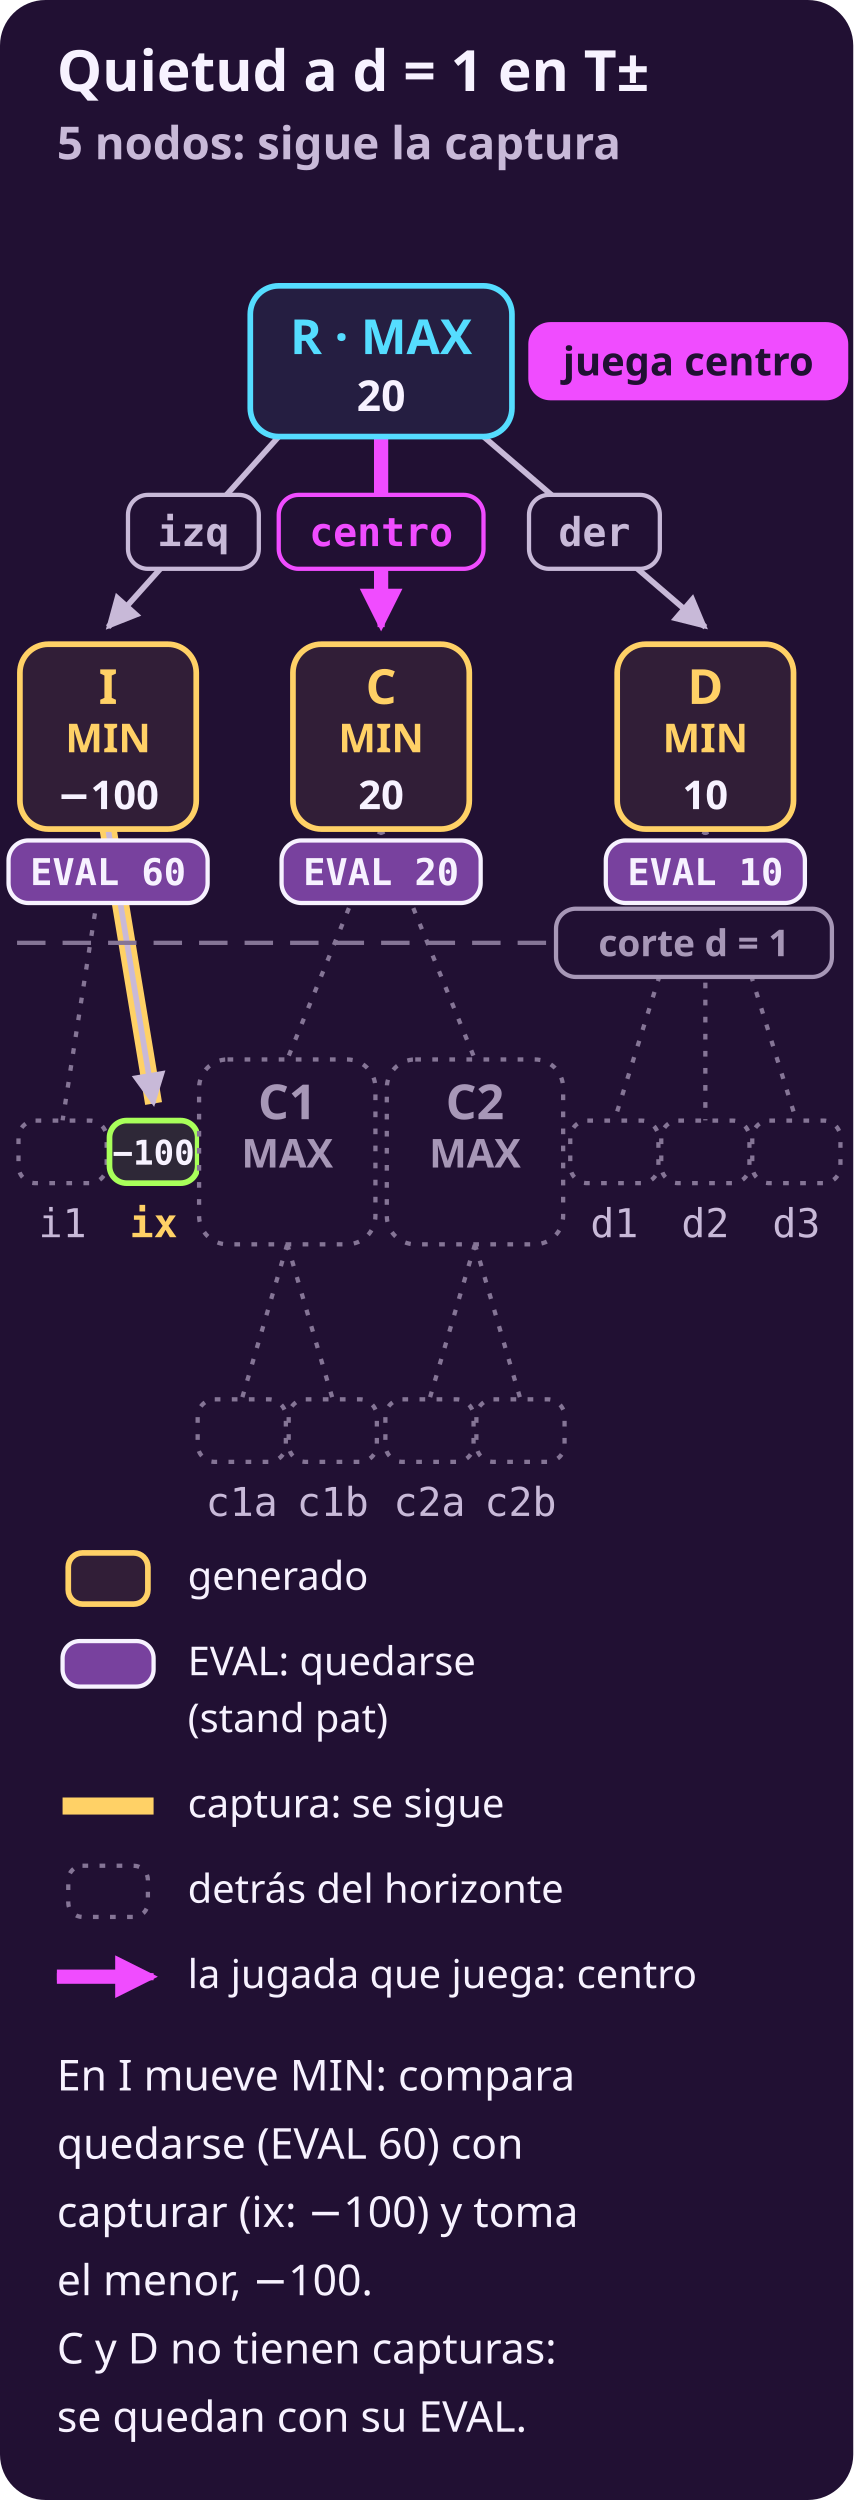
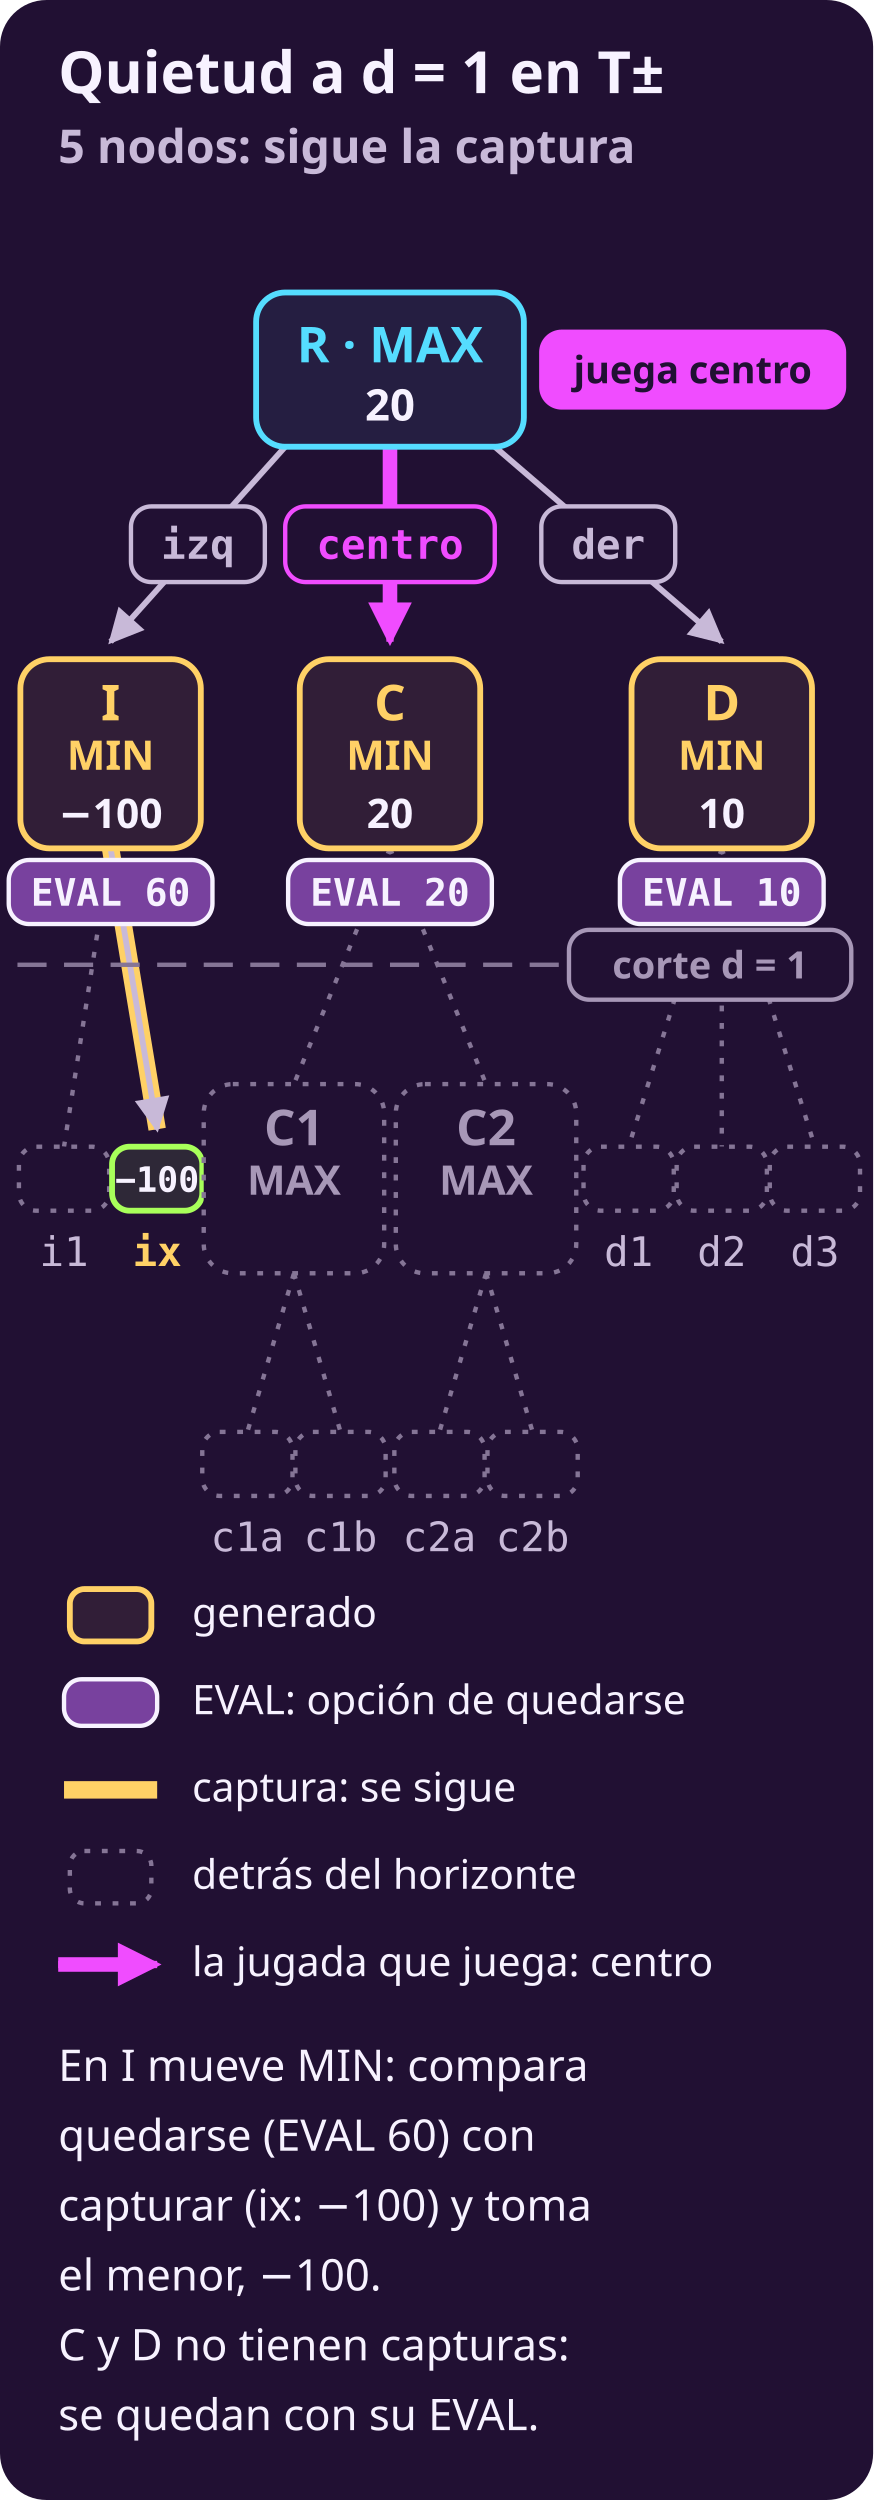
- <svg xmlns="http://www.w3.org/2000/svg" width="300" height="879" viewBox="0 0 300 879" role="img" aria-label="Búsqueda de quietud con corte a profundidad 1 en T±, finales en 100·U: genera 5 nodos, R, I, C, D y la captura ix. En I, que no está quieto, MIN compara quedarse con la EVAL, 60, con capturar, −100, y toma el menor: I vale −100. C y D no tienen capturas y valen su EVAL: izq −100, centro 20, der 10. Juega centro, con 20.">
-   <rect x="0" y="0" width="300" height="879" rx="16" fill="#211033" />
+ <svg xmlns="http://www.w3.org/2000/svg" width="300" height="859" viewBox="0 0 300 859" role="img" aria-label="Búsqueda de quietud con corte a profundidad 1 en T±, finales en 100·U: genera 5 nodos, R, I, C, D y la captura ix. En I, que no está quieto, MIN compara quedarse con la EVAL, 60, con capturar, −100, y toma el menor: I vale −100. C y D no tienen capturas y valen su EVAL: izq −100, centro 20, der 10. Juega centro, con 20.">
+   <rect x="0" y="0" width="300" height="859" rx="16" fill="#211033" />
  <defs>
    <marker id="p" viewBox="0 0 10 10" refX="9" refY="5" markerWidth="6" markerHeight="6" orient="auto-start-reverse">
      <path d="M 0 0 L 10 5 L 0 10 z" fill="#f04cff" />
    </marker>
    <marker id="s" viewBox="0 0 10 10" refX="9" refY="5" markerWidth="6" markerHeight="6" orient="auto-start-reverse">
      <path d="M 0 0 L 10 5 L 0 10 z" fill="#c8b9d8" />
    </marker>
  </defs>
  <text x="20" y="32" fill="#f7f2ff" font-family="system-ui, sans-serif" font-size="20" font-weight="700" text-anchor="start">Quietud a d = 1 en T±</text>
  <text x="20" y="56" fill="#c8b9d8" font-family="system-ui, sans-serif" font-size="16" font-weight="700" text-anchor="start">5 nodos: sigue la captura</text>
  <line x1="98" y1="153.5" x2="38" y2="220.5" stroke="#c8b9d8" stroke-width="2" marker-end="url(#s)" />
  <rect x="45.0" y="174.0" width="46" height="26" rx="7" fill="#211033" stroke="#c8b9d8" stroke-width="1.5" />
  <text x="68.0" y="192.0" fill="#c8b9d8" font-family="ui-monospace, SFMono-Regular, Menlo, monospace" font-size="14" font-weight="700" text-anchor="middle">izq</text>
  <line x1="38" y1="291.5" x2="22" y2="394" stroke="#857596" stroke-width="1.5" stroke-dasharray="2 4" />
  <line x1="38" y1="291.5" x2="54" y2="388" stroke="#ffd166" stroke-width="6" />
  <line x1="38" y1="291.5" x2="54" y2="388" stroke="#c8b9d8" stroke-width="2" marker-end="url(#s)" />
  <line x1="134" y1="153.5" x2="134.0" y2="212.46" stroke="#f04cff" stroke-width="5" />
  <line x1="134" y1="153.5" x2="134" y2="220.5" stroke="#f04cff" stroke-width="2.5" marker-end="url(#p)" />
  <rect x="98.0" y="174.0" width="72" height="26" rx="7" fill="#211033" stroke="#f04cff" stroke-width="1.5" />
  <text x="134.0" y="192.0" fill="#f04cff" font-family="ui-monospace, SFMono-Regular, Menlo, monospace" font-size="14" font-weight="700" text-anchor="middle">centro</text>
  <line x1="134" y1="291.5" x2="101" y2="372.5" stroke="#857596" stroke-width="1.5" stroke-dasharray="2 4" />
  <line x1="101" y1="437.5" x2="85" y2="492" stroke="#857596" stroke-width="1.5" stroke-dasharray="2 4" />
  <line x1="101" y1="437.5" x2="117" y2="492" stroke="#857596" stroke-width="1.5" stroke-dasharray="2 4" />
  <line x1="134" y1="291.5" x2="167" y2="372.5" stroke="#857596" stroke-width="1.5" stroke-dasharray="2 4" />
  <line x1="167" y1="437.5" x2="151" y2="492" stroke="#857596" stroke-width="1.5" stroke-dasharray="2 4" />
  <line x1="167" y1="437.5" x2="183" y2="492" stroke="#857596" stroke-width="1.5" stroke-dasharray="2 4" />
  <line x1="170" y1="153.5" x2="248" y2="220.5" stroke="#c8b9d8" stroke-width="2" marker-end="url(#s)" />
  <rect x="186.0" y="174.0" width="46" height="26" rx="7" fill="#211033" stroke="#c8b9d8" stroke-width="1.5" />
  <text x="209.0" y="192.0" fill="#c8b9d8" font-family="ui-monospace, SFMono-Regular, Menlo, monospace" font-size="14" font-weight="700" text-anchor="middle">der</text>
  <line x1="248" y1="291.5" x2="216" y2="394" stroke="#857596" stroke-width="1.5" stroke-dasharray="2 4" />
  <line x1="248" y1="291.5" x2="248" y2="394" stroke="#857596" stroke-width="1.5" stroke-dasharray="2 4" />
  <line x1="248" y1="291.5" x2="280" y2="394" stroke="#857596" stroke-width="1.5" stroke-dasharray="2 4" />
  <line x1="6" y1="331.5" x2="294" y2="331.5" stroke="#857596" stroke-width="1.5" stroke-dasharray="10 6" />
  <rect x="195.5" y="319.5" width="97" height="24" rx="7" fill="#211033" stroke="#a797b7" stroke-width="1.5" />
  <text x="244" y="336.2" fill="#a797b7" font-family="system-ui, sans-serif" font-size="13" font-weight="700" text-anchor="middle">corte d = 1</text>
  <rect x="88.0" y="100.5" width="92" height="53" rx="10" fill="#251e41" stroke="#55ddff" stroke-width="2" />
  <text x="134" y="124.5" fill="#55ddff" font-family="system-ui, sans-serif" font-size="17" font-weight="700" text-anchor="middle">R · MAX</text>
  <text x="134" y="144.5" fill="#f7f2ff" font-family="system-ui, sans-serif" font-size="15" font-weight="700" text-anchor="middle">20</text>
-   <rect x="186.5" y="114.0" width="111" height="26" rx="7" fill="#f04cff" stroke="#f04cff" stroke-width="1.5" />
-   <text x="242" y="132.0" fill="#211033" font-family="system-ui, sans-serif" font-size="14" font-weight="700" text-anchor="middle">juega centro</text>
+   <rect x="186.0" y="114.0" width="104" height="26" rx="7" fill="#f04cff" stroke="#f04cff" stroke-width="1.5" />
+   <text x="238.0" y="131.7" fill="#211033" font-family="system-ui, sans-serif" font-size="13" font-weight="700" text-anchor="middle">juega centro</text>
  <rect x="7.0" y="226.5" width="62" height="65" rx="10" fill="#311e37" stroke="#ffd166" stroke-width="2" />
  <text x="38" y="247.5" fill="#ffd166" font-family="system-ui, sans-serif" font-size="17" font-weight="700" text-anchor="middle">I</text>
  <text x="38" y="264.5" fill="#ffd166" font-family="system-ui, sans-serif" font-size="14" font-weight="700" text-anchor="middle">MIN</text>
  <text x="38" y="284.5" fill="#f7f2ff" font-family="system-ui, sans-serif" font-size="14" font-weight="700" text-anchor="middle">−100</text>
  <rect x="3.0" y="295.5" width="70" height="22" rx="7" fill="#78419e" stroke="#f7f2ff" stroke-width="1.5" />
  <text x="38" y="311.2" fill="#f7f2ff" font-family="ui-monospace, SFMono-Regular, Menlo, monospace" font-size="13" font-weight="700" text-anchor="middle">EVAL 60</text>
  <rect x="6.5" y="394.0" width="31" height="22" rx="6" fill="#211033" stroke="#857596" stroke-width="1.5" stroke-dasharray="2 4" />
  <text x="22" y="435" fill="#c8b9d8" font-family="ui-monospace, SFMono-Regular, Menlo, monospace" font-size="14" font-weight="normal" text-anchor="middle">i1</text>
  <rect x="38.5" y="394.0" width="31" height="22" rx="6" fill="#2e2837" stroke="#a8ff5a" stroke-width="2" />
-   <text x="54" y="409.5" fill="#f7f2ff" font-family="ui-monospace, SFMono-Regular, Menlo, monospace" font-size="12" font-weight="700" text-anchor="middle">−100</text>
+   <text textLength="25" lengthAdjust="spacingAndGlyphs" x="54" y="409.5" fill="#f7f2ff" font-family="ui-monospace, SFMono-Regular, Menlo, monospace" font-size="12" font-weight="700" text-anchor="middle">−100</text>
  <text x="54" y="435" fill="#ffd166" font-family="ui-monospace, SFMono-Regular, Menlo, monospace" font-size="14" font-weight="700" text-anchor="middle">ix</text>
  <rect x="103.0" y="226.5" width="62" height="65" rx="10" fill="#311e37" stroke="#ffd166" stroke-width="2" />
  <text x="134" y="247.5" fill="#ffd166" font-family="system-ui, sans-serif" font-size="17" font-weight="700" text-anchor="middle">C</text>
  <text x="134" y="264.5" fill="#ffd166" font-family="system-ui, sans-serif" font-size="14" font-weight="700" text-anchor="middle">MIN</text>
  <text x="134" y="284.5" fill="#f7f2ff" font-family="system-ui, sans-serif" font-size="14" font-weight="700" text-anchor="middle">20</text>
  <rect x="99.0" y="295.5" width="70" height="22" rx="7" fill="#78419e" stroke="#f7f2ff" stroke-width="1.5" />
  <text x="134" y="311.2" fill="#f7f2ff" font-family="ui-monospace, SFMono-Regular, Menlo, monospace" font-size="13" font-weight="700" text-anchor="middle">EVAL 20</text>
  <rect x="70.0" y="372.5" width="62" height="65" rx="10" fill="#211033" stroke="#857596" stroke-width="1.5" stroke-dasharray="2 4" />
  <text x="101" y="393.5" fill="#a797b7" font-family="system-ui, sans-serif" font-size="17" font-weight="700" text-anchor="middle">C1</text>
  <text x="101" y="410.5" fill="#a797b7" font-family="system-ui, sans-serif" font-size="14" font-weight="700" text-anchor="middle">MAX</text>
  <rect x="69.5" y="492.0" width="31" height="22" rx="6" fill="#211033" stroke="#857596" stroke-width="1.5" stroke-dasharray="2 4" />
  <text x="85" y="533" fill="#c8b9d8" font-family="ui-monospace, SFMono-Regular, Menlo, monospace" font-size="14" font-weight="normal" text-anchor="middle">c1a</text>
  <rect x="101.5" y="492.0" width="31" height="22" rx="6" fill="#211033" stroke="#857596" stroke-width="1.5" stroke-dasharray="2 4" />
  <text x="117" y="533" fill="#c8b9d8" font-family="ui-monospace, SFMono-Regular, Menlo, monospace" font-size="14" font-weight="normal" text-anchor="middle">c1b</text>
  <rect x="136.0" y="372.5" width="62" height="65" rx="10" fill="#211033" stroke="#857596" stroke-width="1.5" stroke-dasharray="2 4" />
  <text x="167" y="393.5" fill="#a797b7" font-family="system-ui, sans-serif" font-size="17" font-weight="700" text-anchor="middle">C2</text>
  <text x="167" y="410.5" fill="#a797b7" font-family="system-ui, sans-serif" font-size="14" font-weight="700" text-anchor="middle">MAX</text>
  <rect x="135.5" y="492.0" width="31" height="22" rx="6" fill="#211033" stroke="#857596" stroke-width="1.5" stroke-dasharray="2 4" />
  <text x="151" y="533" fill="#c8b9d8" font-family="ui-monospace, SFMono-Regular, Menlo, monospace" font-size="14" font-weight="normal" text-anchor="middle">c2a</text>
  <rect x="167.5" y="492.0" width="31" height="22" rx="6" fill="#211033" stroke="#857596" stroke-width="1.5" stroke-dasharray="2 4" />
  <text x="183" y="533" fill="#c8b9d8" font-family="ui-monospace, SFMono-Regular, Menlo, monospace" font-size="14" font-weight="normal" text-anchor="middle">c2b</text>
  <rect x="217.0" y="226.5" width="62" height="65" rx="10" fill="#311e37" stroke="#ffd166" stroke-width="2" />
  <text x="248" y="247.5" fill="#ffd166" font-family="system-ui, sans-serif" font-size="17" font-weight="700" text-anchor="middle">D</text>
  <text x="248" y="264.5" fill="#ffd166" font-family="system-ui, sans-serif" font-size="14" font-weight="700" text-anchor="middle">MIN</text>
  <text x="248" y="284.5" fill="#f7f2ff" font-family="system-ui, sans-serif" font-size="14" font-weight="700" text-anchor="middle">10</text>
  <rect x="213.0" y="295.5" width="70" height="22" rx="7" fill="#78419e" stroke="#f7f2ff" stroke-width="1.5" />
  <text x="248" y="311.2" fill="#f7f2ff" font-family="ui-monospace, SFMono-Regular, Menlo, monospace" font-size="13" font-weight="700" text-anchor="middle">EVAL 10</text>
  <rect x="200.5" y="394.0" width="31" height="22" rx="6" fill="#211033" stroke="#857596" stroke-width="1.5" stroke-dasharray="2 4" />
  <text x="216" y="435" fill="#c8b9d8" font-family="ui-monospace, SFMono-Regular, Menlo, monospace" font-size="14" font-weight="normal" text-anchor="middle">d1</text>
  <rect x="232.5" y="394.0" width="31" height="22" rx="6" fill="#211033" stroke="#857596" stroke-width="1.5" stroke-dasharray="2 4" />
  <text x="248" y="435" fill="#c8b9d8" font-family="ui-monospace, SFMono-Regular, Menlo, monospace" font-size="14" font-weight="normal" text-anchor="middle">d2</text>
  <rect x="264.5" y="394.0" width="31" height="22" rx="6" fill="#211033" stroke="#857596" stroke-width="1.5" stroke-dasharray="2 4" />
  <text x="280" y="435" fill="#c8b9d8" font-family="ui-monospace, SFMono-Regular, Menlo, monospace" font-size="14" font-weight="normal" text-anchor="middle">d3</text>
  <rect x="24" y="546" width="28" height="18" rx="5" fill="#311e37" stroke="#ffd166" stroke-width="2" />
  <text x="66" y="559" fill="#f7f2ff" font-family="system-ui, sans-serif" font-size="14" font-weight="normal" text-anchor="start">generado</text>
  <rect x="22" y="577" width="32" height="16" rx="6" fill="#78419e" stroke="#f7f2ff" stroke-width="1.5" />
-   <text x="66" y="589" fill="#f7f2ff" font-family="system-ui, sans-serif" font-size="14" font-weight="normal" text-anchor="start">EVAL: quedarse</text>
-   <text x="66" y="609" fill="#f7f2ff" font-family="system-ui, sans-serif" font-size="14" font-weight="normal" text-anchor="start">(stand pat)</text>
-   <line x1="22" y1="635" x2="54" y2="635" stroke="#ffd166" stroke-width="6" />
-   <text x="66" y="639" fill="#f7f2ff" font-family="system-ui, sans-serif" font-size="14" font-weight="normal" text-anchor="start">captura: se sigue</text>
-   <rect x="24" y="656" width="28" height="18" rx="5" fill="#211033" stroke="#857596" stroke-width="1.5" stroke-dasharray="2 4" />
-   <text x="66" y="669" fill="#f7f2ff" font-family="system-ui, sans-serif" font-size="14" font-weight="normal" text-anchor="start">detrás del horizonte</text>
-   <line x1="20" y1="695" x2="48" y2="695" stroke="#f04cff" stroke-width="5" />
-   <line x1="20" y1="695" x2="54" y2="695" stroke="#f04cff" stroke-width="2.5" marker-end="url(#p)" />
-   <text x="66" y="699" fill="#f7f2ff" font-family="system-ui, sans-serif" font-size="14" font-weight="normal" text-anchor="start">la jugada que juega: centro</text>
-   <text x="20" y="735" fill="#f7f2ff" font-family="system-ui, sans-serif" font-size="15" font-weight="normal" text-anchor="start">En I mueve MIN: compara</text>
-   <text x="20" y="759" fill="#f7f2ff" font-family="system-ui, sans-serif" font-size="15" font-weight="normal" text-anchor="start">quedarse (EVAL 60) con</text>
-   <text x="20" y="783" fill="#f7f2ff" font-family="system-ui, sans-serif" font-size="15" font-weight="normal" text-anchor="start">capturar (ix: −100) y toma</text>
-   <text x="20" y="807" fill="#f7f2ff" font-family="system-ui, sans-serif" font-size="15" font-weight="normal" text-anchor="start">el menor, −100.</text>
-   <text x="20" y="831" fill="#f7f2ff" font-family="system-ui, sans-serif" font-size="15" font-weight="normal" text-anchor="start">C y D no tienen capturas:</text>
-   <text x="20" y="855" fill="#f7f2ff" font-family="system-ui, sans-serif" font-size="15" font-weight="normal" text-anchor="start">se quedan con su EVAL.</text>
+   <text x="66" y="589" fill="#f7f2ff" font-family="system-ui, sans-serif" font-size="14" font-weight="normal" text-anchor="start">EVAL: opción de quedarse</text>
+   <line x1="22" y1="615" x2="54" y2="615" stroke="#ffd166" stroke-width="6" />
+   <text x="66" y="619" fill="#f7f2ff" font-family="system-ui, sans-serif" font-size="14" font-weight="normal" text-anchor="start">captura: se sigue</text>
+   <rect x="24" y="636" width="28" height="18" rx="5" fill="#211033" stroke="#857596" stroke-width="1.5" stroke-dasharray="2 4" />
+   <text x="66" y="649" fill="#f7f2ff" font-family="system-ui, sans-serif" font-size="14" font-weight="normal" text-anchor="start">detrás del horizonte</text>
+   <line x1="20" y1="675" x2="48" y2="675" stroke="#f04cff" stroke-width="5" />
+   <line x1="20" y1="675" x2="54" y2="675" stroke="#f04cff" stroke-width="2.5" marker-end="url(#p)" />
+   <text x="66" y="679" fill="#f7f2ff" font-family="system-ui, sans-serif" font-size="14" font-weight="normal" text-anchor="start">la jugada que juega: centro</text>
+   <text x="20" y="715" fill="#f7f2ff" font-family="system-ui, sans-serif" font-size="15" font-weight="normal" text-anchor="start">En I mueve MIN: compara</text>
+   <text x="20" y="739" fill="#f7f2ff" font-family="system-ui, sans-serif" font-size="15" font-weight="normal" text-anchor="start">quedarse (EVAL 60) con</text>
+   <text x="20" y="763" fill="#f7f2ff" font-family="system-ui, sans-serif" font-size="15" font-weight="normal" text-anchor="start">capturar (ix: −100) y toma</text>
+   <text x="20" y="787" fill="#f7f2ff" font-family="system-ui, sans-serif" font-size="15" font-weight="normal" text-anchor="start">el menor, −100.</text>
+   <text x="20" y="811" fill="#f7f2ff" font-family="system-ui, sans-serif" font-size="15" font-weight="normal" text-anchor="start">C y D no tienen capturas:</text>
+   <text x="20" y="835" fill="#f7f2ff" font-family="system-ui, sans-serif" font-size="15" font-weight="normal" text-anchor="start">se quedan con su EVAL.</text>
</svg>
